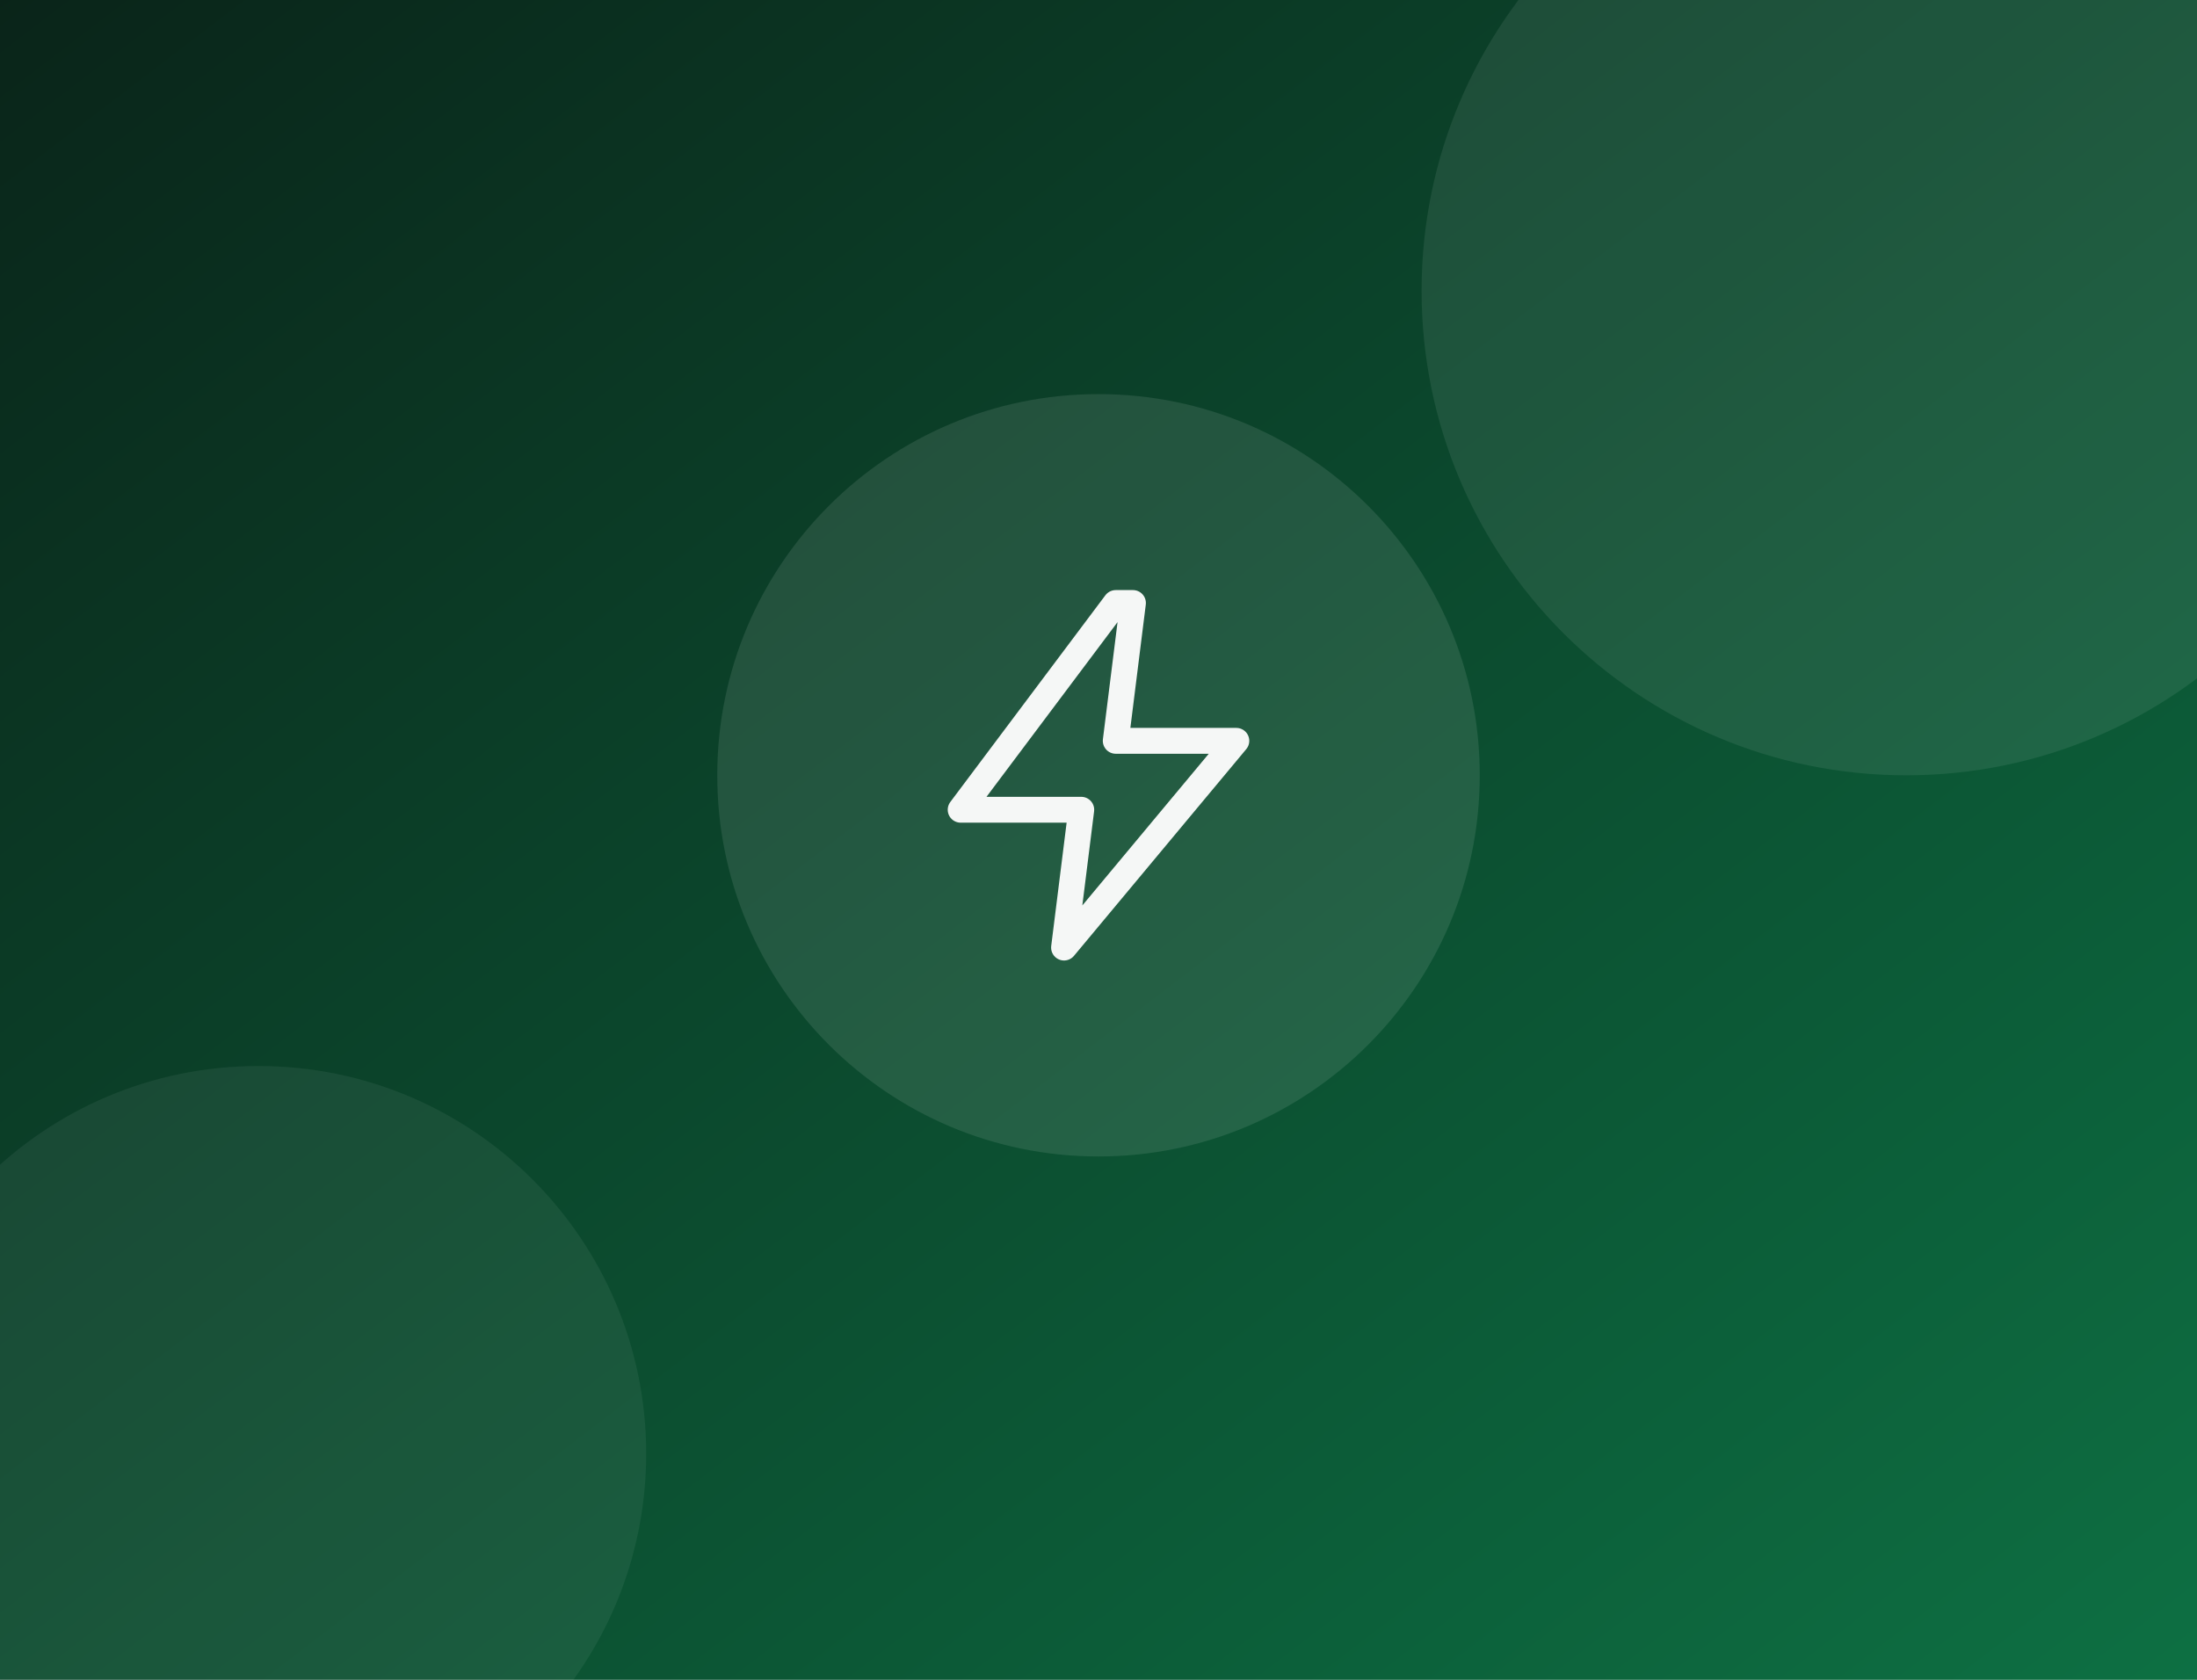
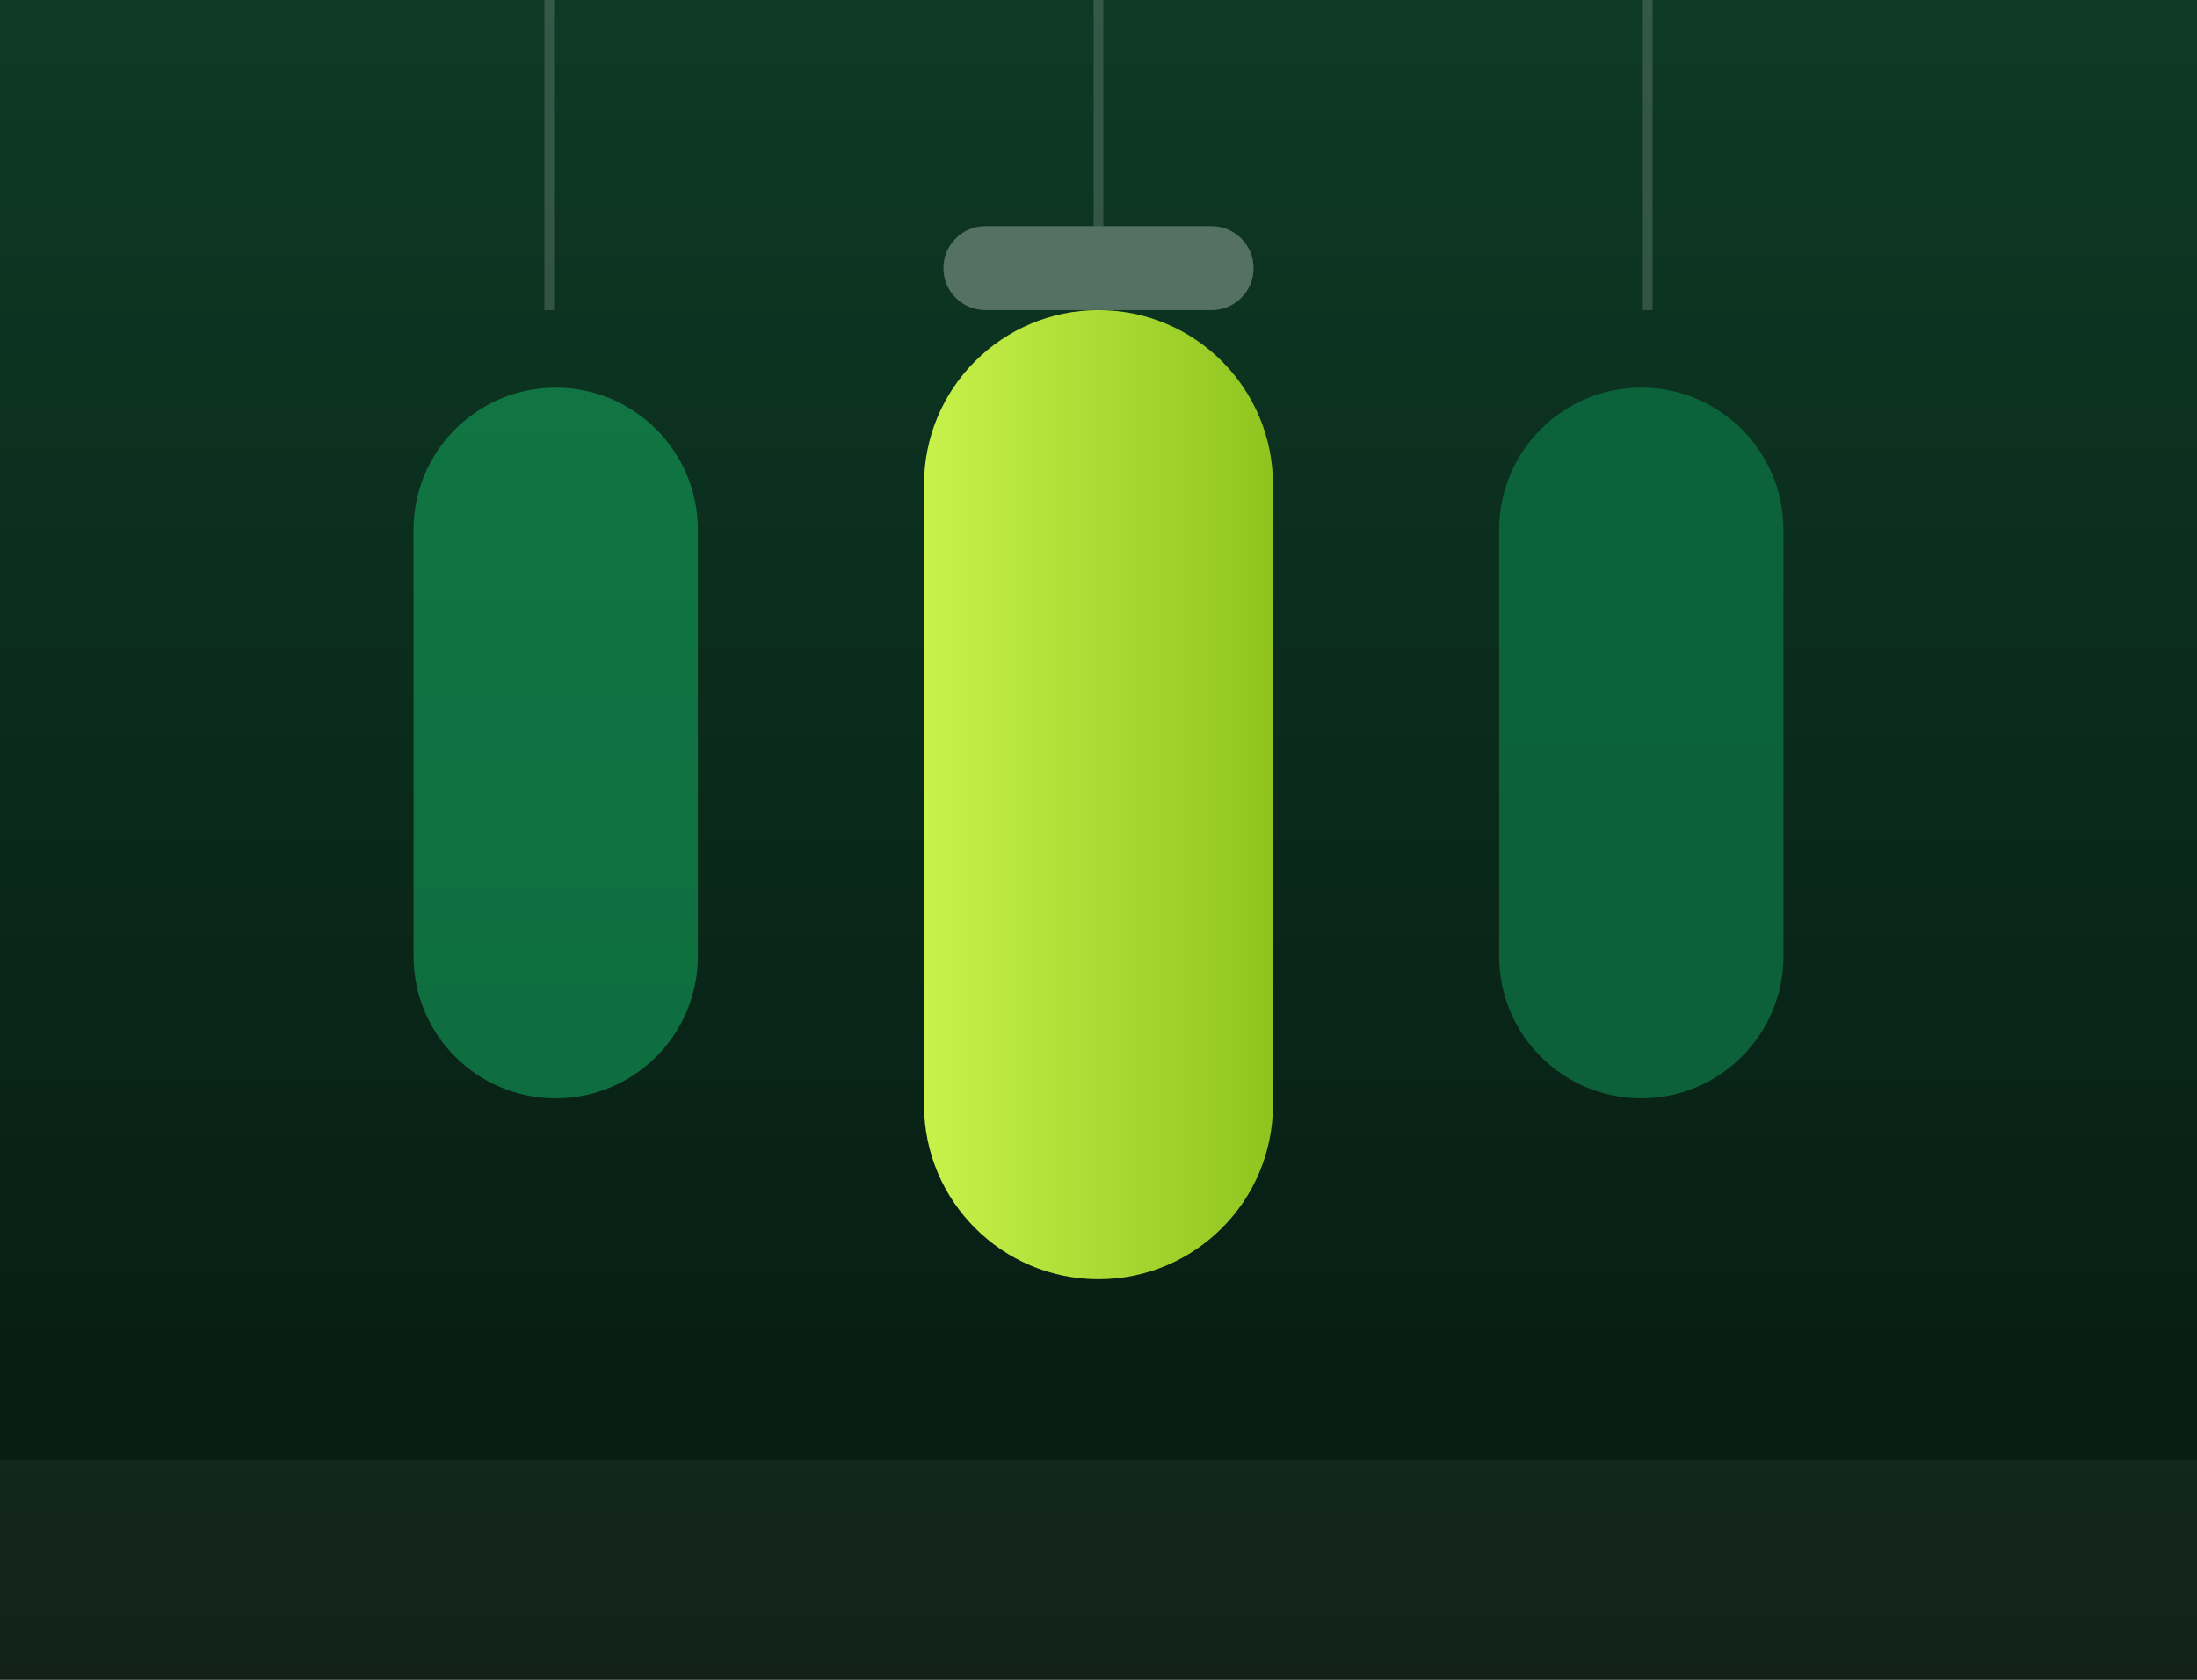
- <svg xmlns="http://www.w3.org/2000/svg" width="680" height="520" viewBox="0 0 680 520" role="img" aria-label="Boxing area">
+ <svg xmlns="http://www.w3.org/2000/svg" width="680" height="520" viewBox="0 0 680 520" role="img" aria-label="Member training at heavy bag station">
  <defs>
-     <linearGradient id="g5" x1="0" y1="0" x2="1" y2="1">
-       <stop offset="0%" stop-color="#0a2419" />
-       <stop offset="100%" stop-color="#0d7043" />
+     <linearGradient id="g6bg" x1="0" y1="0" x2="0" y2="1">
+       <stop offset="0%" stop-color="#0e3a25" />
+       <stop offset="100%" stop-color="#061710" />
+     </linearGradient>
+     <linearGradient id="g6bag" x1="0" y1="0" x2="1" y2="0">
+       <stop offset="0%" stop-color="#c8f24a" />
+       <stop offset="100%" stop-color="#8fc41f" />
    </linearGradient>
  </defs>
-   <rect width="680" height="520" fill="url(#g5)" />
-   <circle cx="590" cy="90" r="150" fill="rgba(255,255,255,0.08)" />
-   <circle cx="80" cy="450" r="120" fill="rgba(255,255,255,0.06)" />
-   <circle cx="340" cy="240" r="118" fill="rgba(255,255,255,0.10)" />
-   <g transform="translate(276 176) scale(5.333333)" fill="none" stroke="#ffffff" stroke-width="1.5" stroke-linecap="round" stroke-linejoin="round" opacity="0.95">
-     <path d="M13 2 4 14h7l-1 8 10-12h-7l1-8Z" />
+   <rect width="680" height="520" fill="url(#g6bg)" />
+   <g stroke="#ffffff" stroke-opacity="0.16" stroke-width="3">
+     <path d="M170 0 V96" />
+     <path d="M340 0 V70" />
+     <path d="M510 0 V96" />
  </g>
+   <rect x="292" y="70" width="96" height="26" rx="13" fill="#ffffff" fill-opacity="0.3" />
+   <rect x="286" y="96" width="108" height="300" rx="54" fill="url(#g6bag)" />
+   <rect x="128" y="120" width="88" height="220" rx="44" fill="#14b866" fill-opacity="0.5" />
+   <rect x="464" y="120" width="88" height="220" rx="44" fill="#0d7043" fill-opacity="0.8" />
+   <rect x="0" y="452" width="680" height="68" fill="#ffffff" fill-opacity="0.05" />
</svg>
